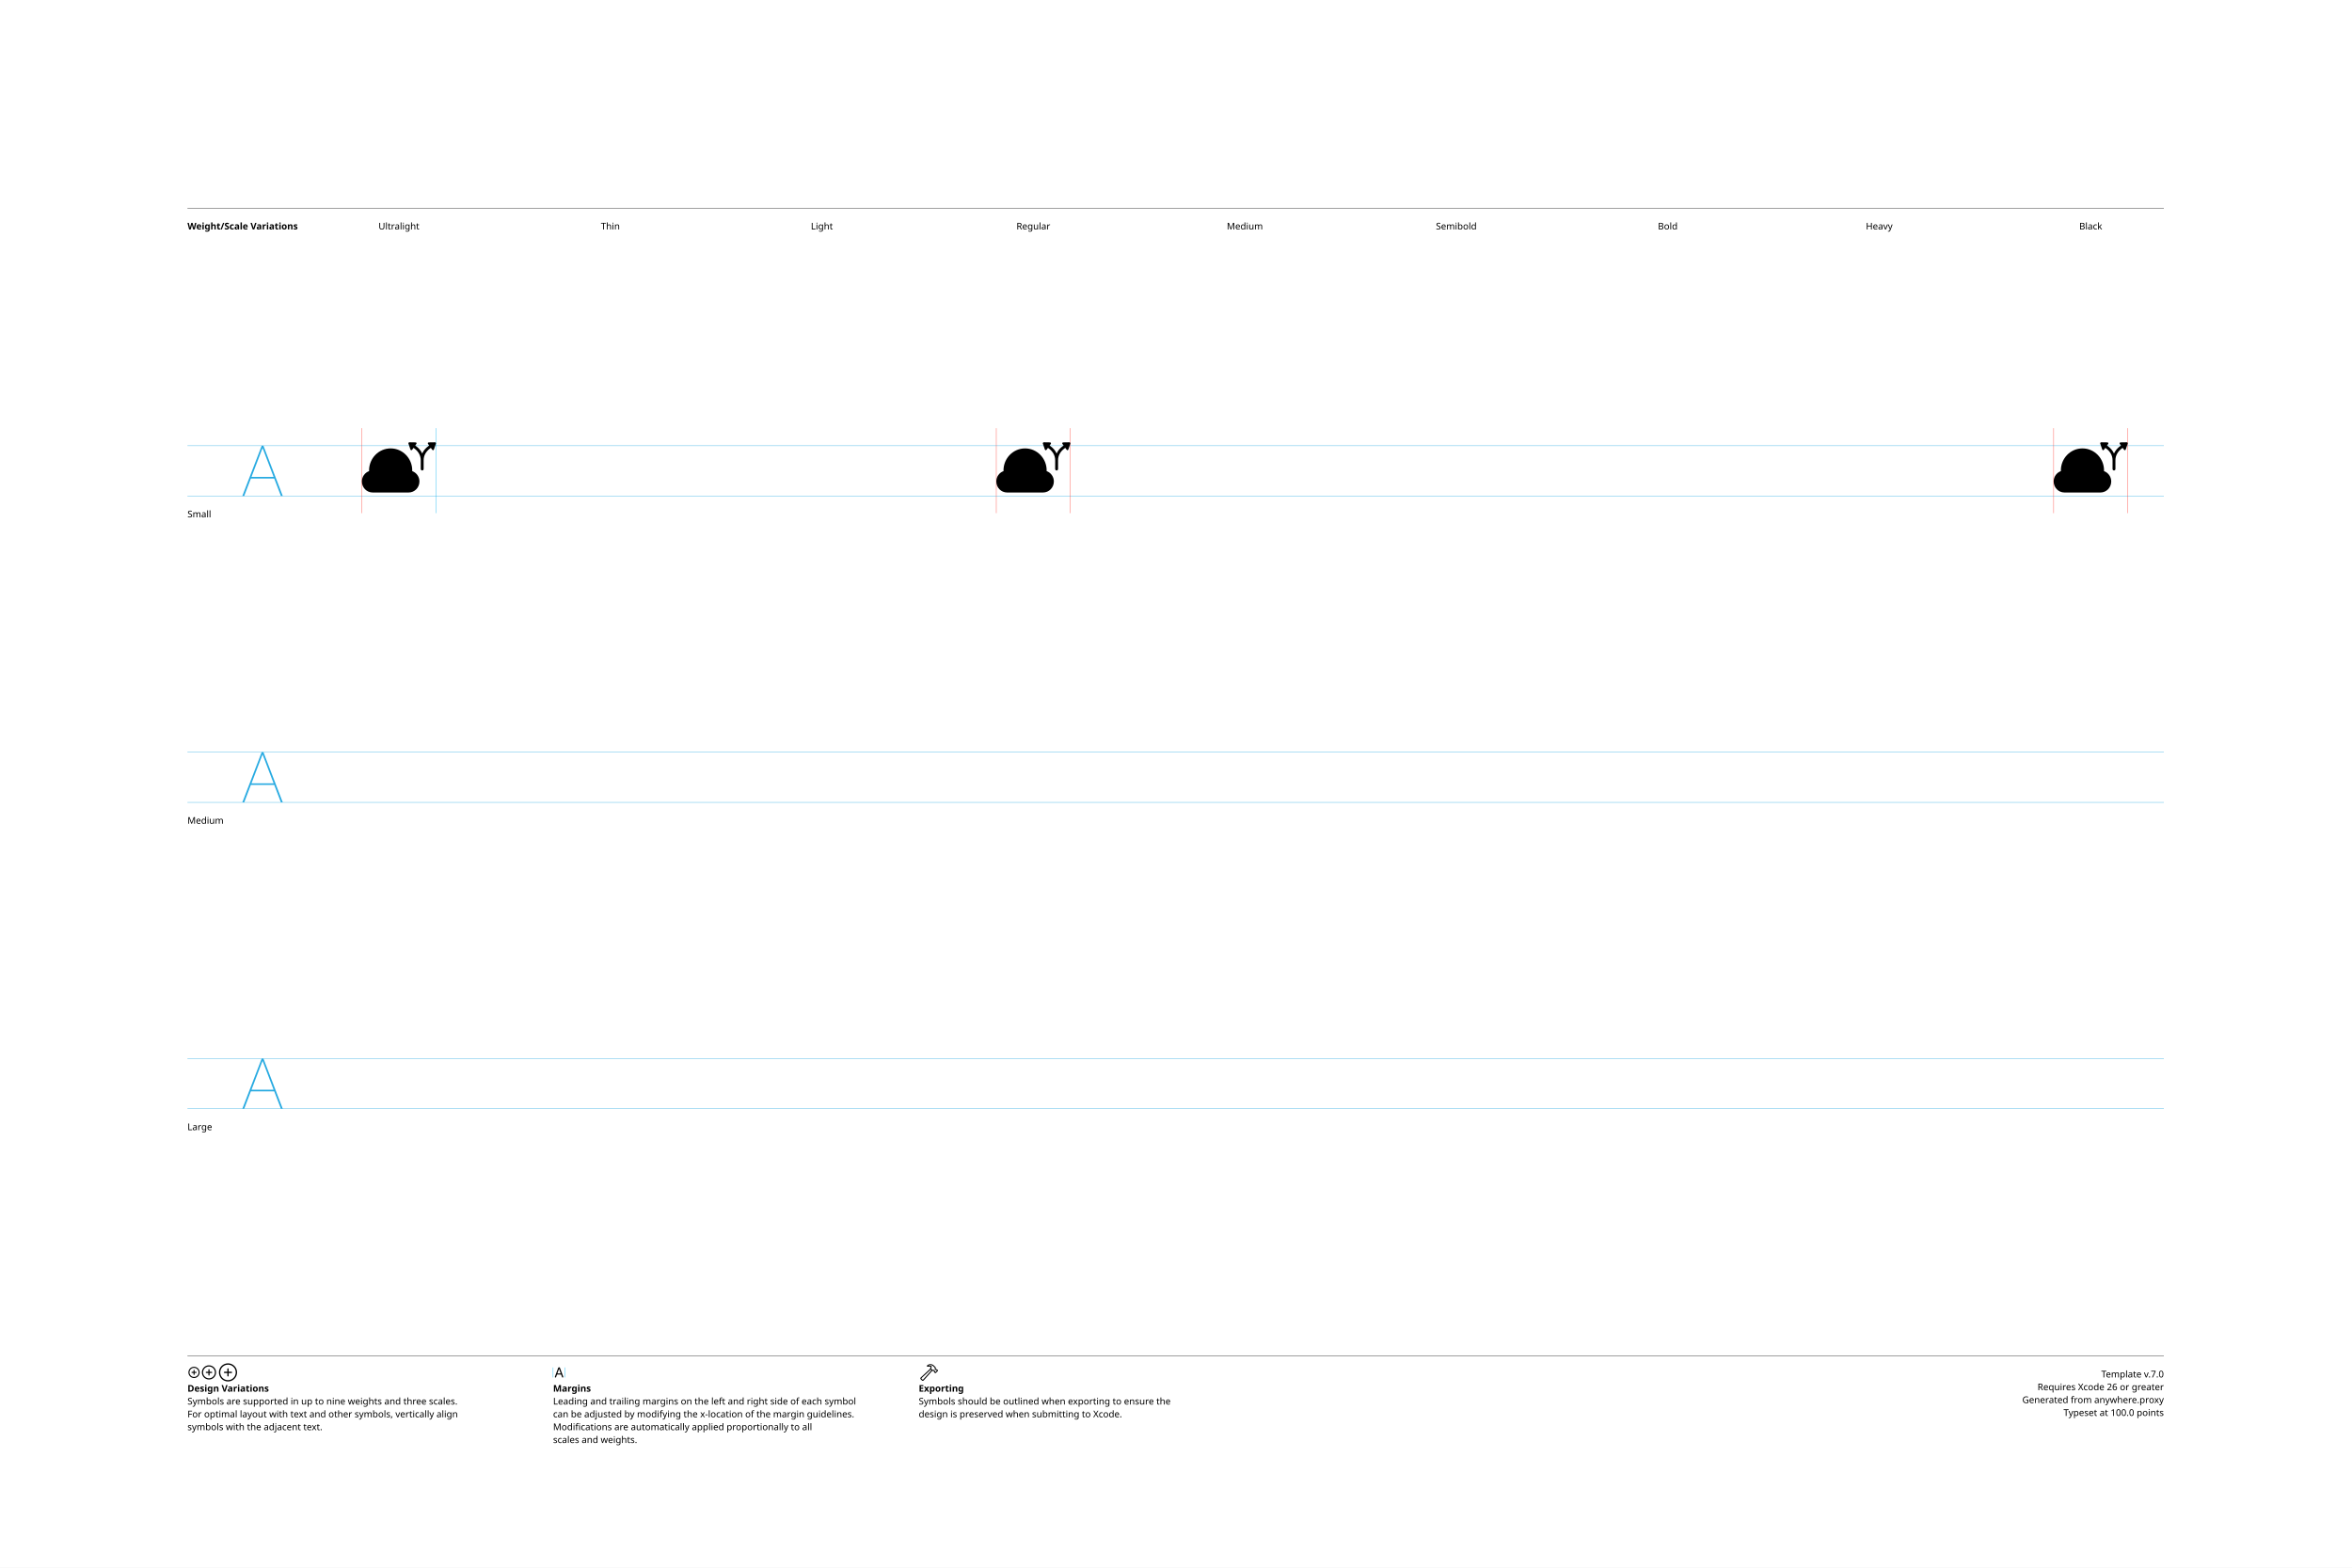
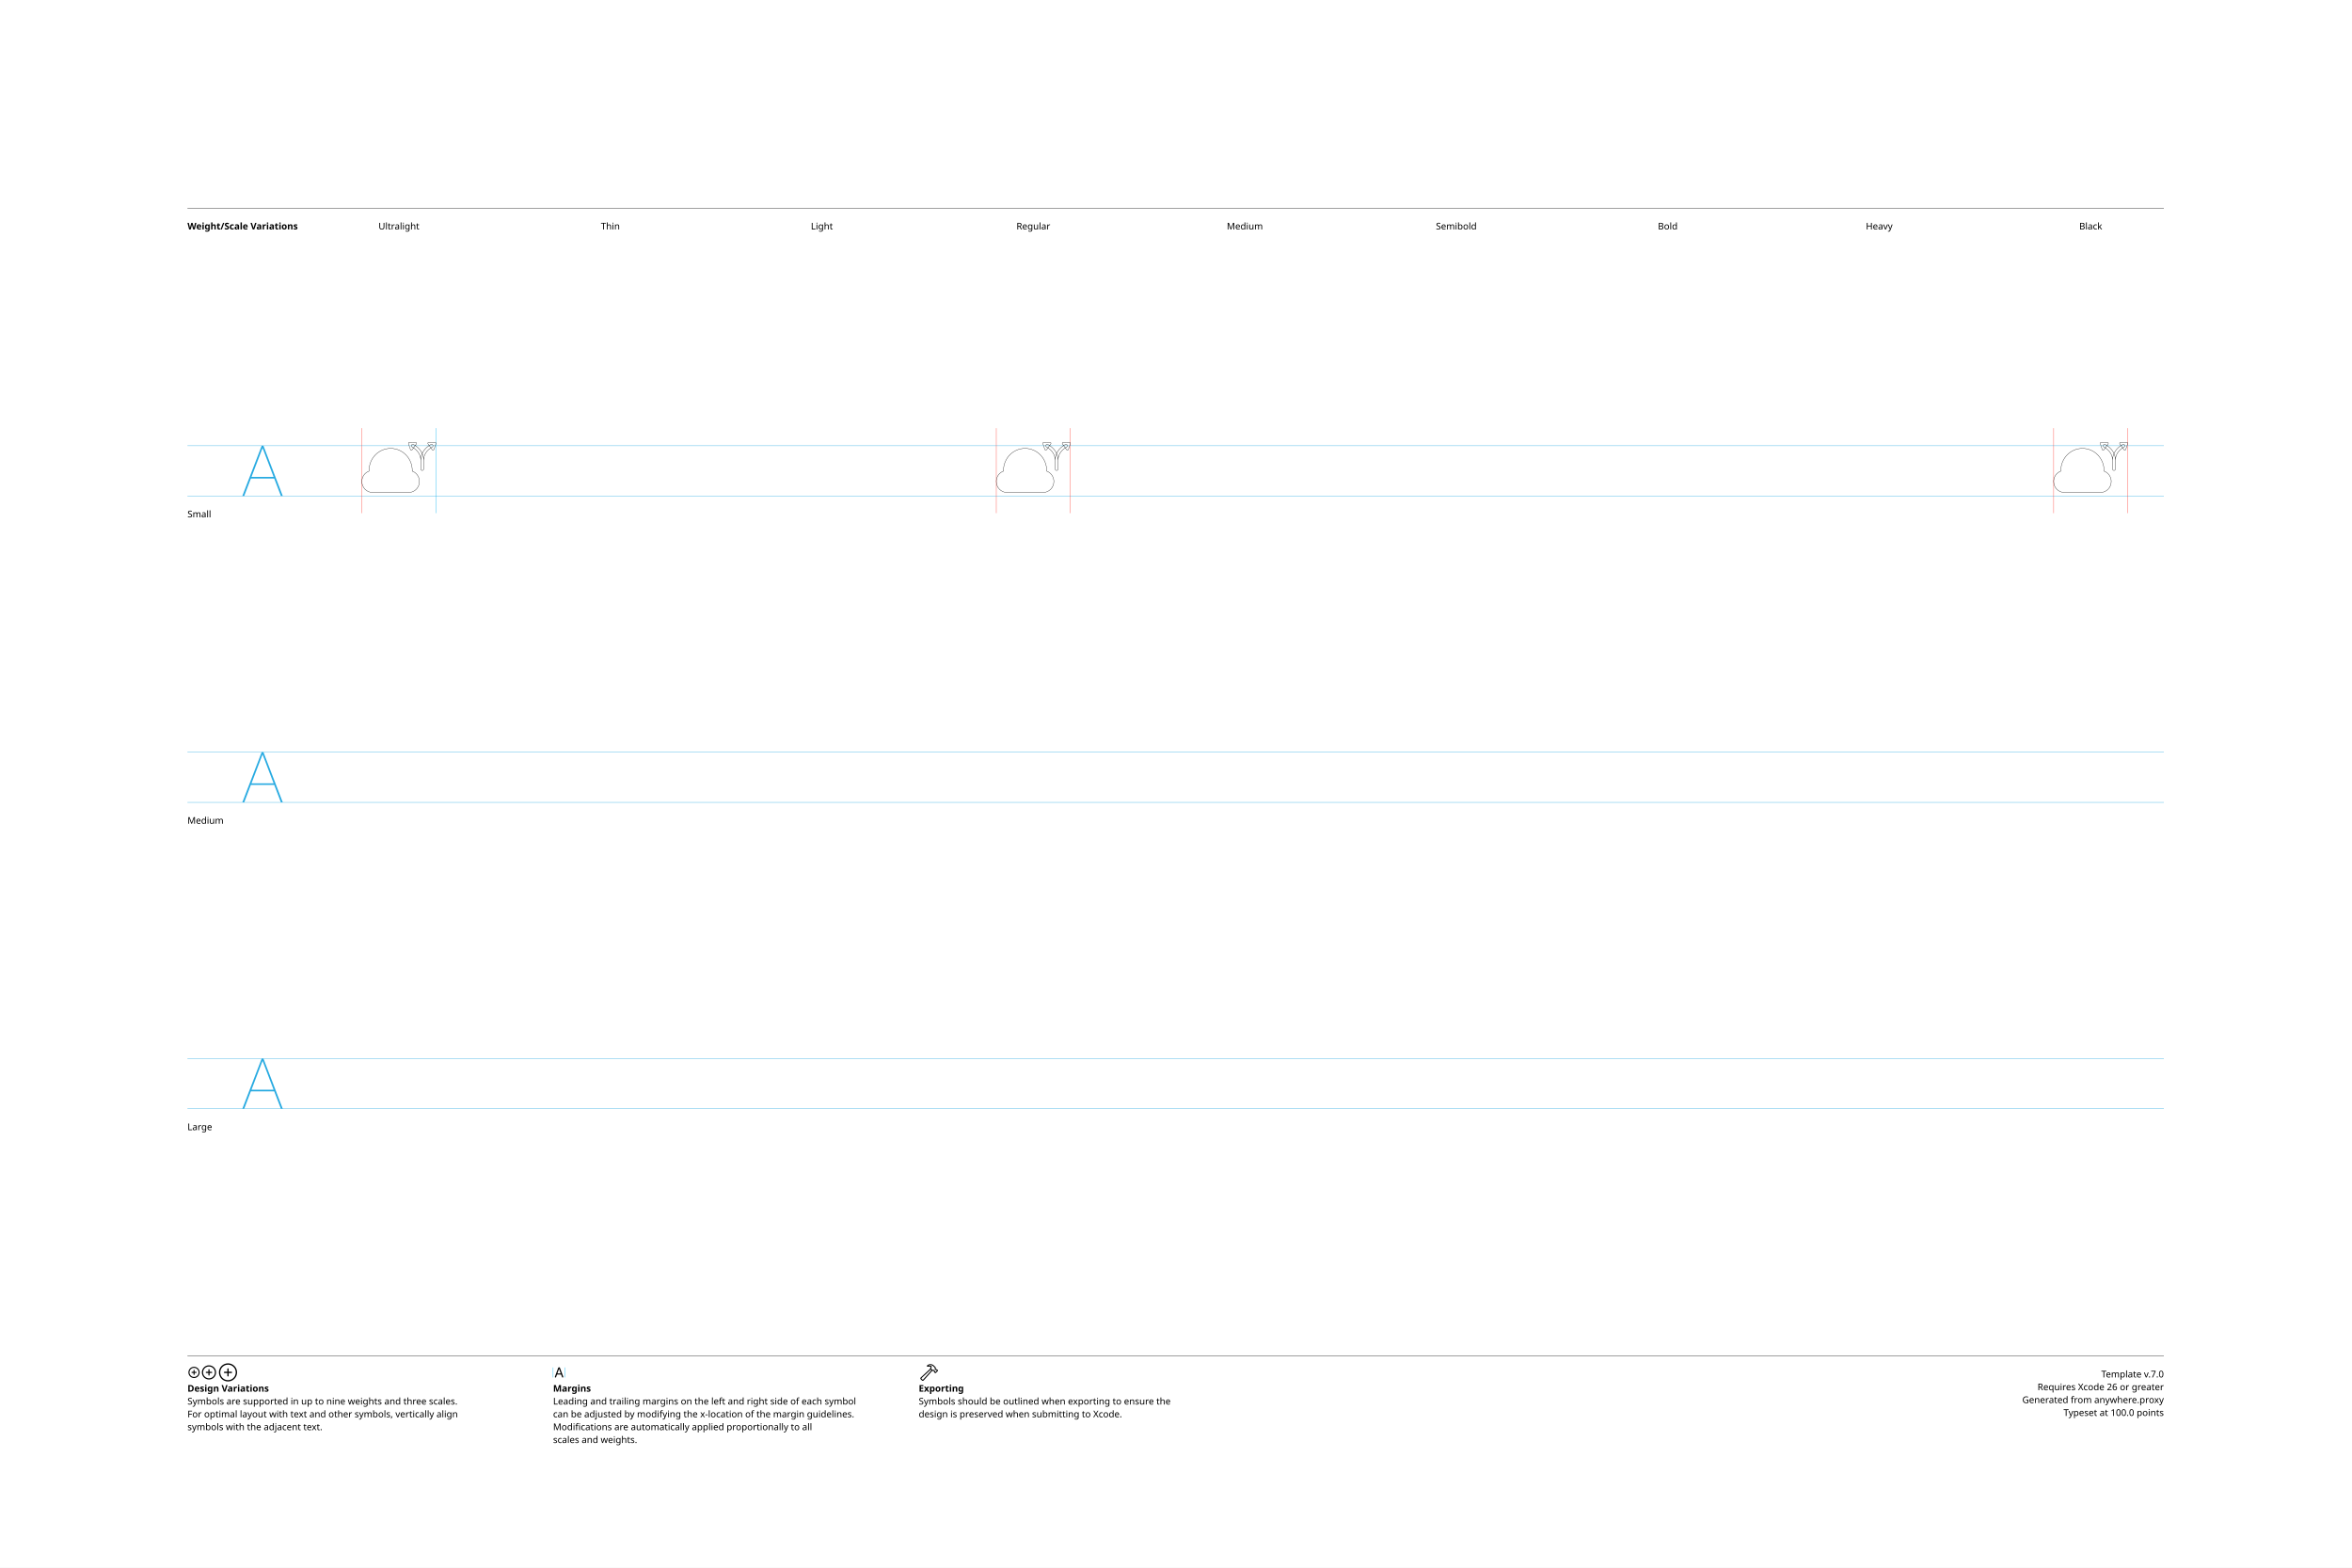
<svg xmlns="http://www.w3.org/2000/svg" version="1.1" viewBox="0 0 3300 2200">
-   <style>.SFSymbolsPreviewWireframe {fill:none;opacity:1.0;stroke:black;stroke-width:0.5}
+   <style>.monochrome-0 {-sfsymbols-layer-tags:anywhere.proxy}
+ .monochrome-1 {-sfsymbols-layer-tags:anywhere.proxy}
+ 
+ .multicolor-0:tintColor {-sfsymbols-layer-tags:anywhere.proxy}
+ .multicolor-1:tintColor {-sfsymbols-layer-tags:anywhere.proxy}
+ 
+ .hierarchical-0:secondary {-sfsymbols-layer-tags:anywhere.proxy}
+ .hierarchical-1:primary {-sfsymbols-layer-tags:anywhere.proxy}
+ 
+ .SFSymbolsPreviewWireframe {fill:none;opacity:1.0;stroke:black;stroke-width:0.5}
</style>
  <g id="Notes">
    <rect height="2200" id="artboard" style="fill:white;opacity:1" width="3300" x="0" y="0" />
    <line style="fill:none;stroke:black;opacity:1;stroke-width:0.5;" x1="263" x2="3036" y1="292" y2="292" />
    <text style="stroke:none;fill:black;font-family:sans-serif;font-size:13;font-weight:bold;" transform="matrix(1 0 0 1 263 322)">Weight/Scale Variations</text>
    <text style="stroke:none;fill:black;font-family:sans-serif;font-size:13;text-anchor:middle;" transform="matrix(1 0 0 1 559.711 322)">Ultralight</text>
    <text style="stroke:none;fill:black;font-family:sans-serif;font-size:13;text-anchor:middle;" transform="matrix(1 0 0 1 856.422 322)">Thin</text>
    <text style="stroke:none;fill:black;font-family:sans-serif;font-size:13;text-anchor:middle;" transform="matrix(1 0 0 1 1153.13 322)">Light</text>
    <text style="stroke:none;fill:black;font-family:sans-serif;font-size:13;text-anchor:middle;" transform="matrix(1 0 0 1 1449.84 322)">Regular</text>
    <text style="stroke:none;fill:black;font-family:sans-serif;font-size:13;text-anchor:middle;" transform="matrix(1 0 0 1 1746.56 322)">Medium</text>
    <text style="stroke:none;fill:black;font-family:sans-serif;font-size:13;text-anchor:middle;" transform="matrix(1 0 0 1 2043.27 322)">Semibold</text>
    <text style="stroke:none;fill:black;font-family:sans-serif;font-size:13;text-anchor:middle;" transform="matrix(1 0 0 1 2339.98 322)">Bold</text>
    <text style="stroke:none;fill:black;font-family:sans-serif;font-size:13;text-anchor:middle;" transform="matrix(1 0 0 1 2636.69 322)">Heavy</text>
    <text style="stroke:none;fill:black;font-family:sans-serif;font-size:13;text-anchor:middle;" transform="matrix(1 0 0 1 2933.4 322)">Black</text>
    <line style="fill:none;stroke:black;opacity:1;stroke-width:0.5;" x1="263" x2="3036" y1="1903" y2="1903" />
    <g transform="matrix(0.2 0 0 0.2 263 1933)">
      <path d="m46.24 4.15c21.777 0 39.453-17.627 39.453-39.404s-17.676-39.404-39.453-39.404c-21.729 0-39.404 17.627-39.404 39.404s17.676 39.404 39.404 39.404Zm0-7.422c-17.676 0-31.934-14.307-31.934-31.982s14.258-31.982 31.934-31.982 31.982 14.307 31.982 31.982-14.307 31.982-31.982 31.982Zm3.613-17.773v-28.467c0-2.246-1.465-3.76-3.711-3.76-2.148 0-3.613 1.514-3.613 3.76v28.467c0 2.197 1.465 3.711 3.613 3.711 2.246 0 3.711-1.514 3.711-3.711Zm-17.822-10.596h28.418c2.197 0 3.711-1.465 3.711-3.613 0-2.197-1.514-3.711-3.711-3.711h-28.418c-2.246 0-3.76 1.514-3.76 3.711 0 2.148 1.514 3.613 3.76 3.613Z" />
    </g>
    <g transform="matrix(0.2 0 0 0.2 281.506 1933)">
      <path d="m58.545 14.551c27.49 0 49.805-22.314 49.805-49.805s-22.314-49.805-49.805-49.805-49.805 22.314-49.805 49.805 22.314 49.805 49.805 49.805Zm0-8.301c-22.949 0-41.504-18.555-41.504-41.504s18.555-41.504 41.504-41.504 41.504 18.555 41.504 41.504-18.555 41.504-41.504 41.504Zm4.053-23.096v-36.914c0-2.49-1.709-4.199-4.15-4.199-2.393 0-4.053 1.709-4.053 4.199v36.914c0 2.441 1.66 4.15 4.053 4.15 2.441 0 4.15-1.66 4.15-4.15Zm-22.559-14.404h36.963c2.441 0 4.15-1.611 4.15-4.004 0-2.441-1.709-4.15-4.15-4.15h-36.963c-2.49 0-4.15 1.709-4.15 4.15 0 2.393 1.66 4.004 4.15 4.004Z" />
    </g>
    <g transform="matrix(0.2 0 0 0.2 304.924 1933)">
      <path d="m74.853 28.32c35.107 0 63.623-28.467 63.623-63.574s-28.516-63.623-63.623-63.623-63.574 28.516-63.574 63.623 28.467 63.574 63.574 63.574Zm0-9.082c-30.127 0-54.492-24.365-54.492-54.492s24.365-54.492 54.492-54.492 54.492 24.365 54.492 54.492-24.365 54.492-54.492 54.492Zm4.443-30.322v-48.486c0-2.734-1.855-4.639-4.541-4.639-2.588 0-4.443 1.904-4.443 4.639v48.486c0 2.686 1.855 4.59 4.443 4.59 2.686 0 4.541-1.855 4.541-4.59Zm-28.711-19.775h48.486c2.686 0 4.59-1.807 4.59-4.395 0-2.734-1.855-4.59-4.59-4.59h-48.486c-2.734 0-4.59 1.855-4.59 4.59 0 2.588 1.855 4.395 4.59 4.395Z" />
    </g>
    <text style="stroke:none;fill:black;font-family:sans-serif;font-size:13;font-weight:bold;" transform="matrix(1 0 0 1 263 1953)">Design Variations</text>
    <text style="stroke:none;fill:black;font-family:sans-serif;font-size:13;" transform="matrix(1 0 0 1 263 1971)">Symbols are supported in up to nine weights and three scales.</text>
    <text style="stroke:none;fill:black;font-family:sans-serif;font-size:13;" transform="matrix(1 0 0 1 263 1989)">For optimal layout with text and other symbols, vertically align</text>
    <text style="stroke:none;fill:black;font-family:sans-serif;font-size:13;" transform="matrix(1 0 0 1 263 2007)">symbols with the adjacent text.</text>
    <line style="fill:none;stroke:#00AEEF;stroke-width:0.5;opacity:1.0;" x1="776" x2="776" y1="1919" y2="1933" />
    <g transform="matrix(0.2 0 0 0.2 776 1933)">
      <path d="m16.553 0.781c2.588 0 3.857-0.977 4.785-3.711l20.557-57.52h0.244l20.605 57.52c0.928 2.734 2.197 3.711 4.736 3.711 2.588 0 4.248-1.562 4.248-4.004 0-0.83-0.146-1.611-0.537-2.637l-22.9-60.986c-1.123-2.979-3.125-4.492-6.25-4.492-3.027 0-5.078 1.465-6.152 4.443l-22.9 61.084c-0.391 1.025-0.537 1.807-0.537 2.637 0 2.441 1.562 3.955 4.102 3.955Zm10.205-20.947h30.664c2.002 0 3.662-1.66 3.662-3.662 0-2.051-1.66-3.662-3.662-3.662h-30.664c-2.002 0-3.662 1.611-3.662 3.662 0 2.002 1.66 3.662 3.662 3.662Z" />
    </g>
    <line style="fill:none;stroke:#00AEEF;stroke-width:0.5;opacity:1.0;" x1="792.836" x2="792.836" y1="1919" y2="1933" />
    <text style="stroke:none;fill:black;font-family:sans-serif;font-size:13;font-weight:bold;" transform="matrix(1 0 0 1 776 1953)">Margins</text>
    <text style="stroke:none;fill:black;font-family:sans-serif;font-size:13;" transform="matrix(1 0 0 1 776 1971)">Leading and trailing margins on the left and right side of each symbol</text>
    <text style="stroke:none;fill:black;font-family:sans-serif;font-size:13;" transform="matrix(1 0 0 1 776 1989)">can be adjusted by modifying the x-location of the margin guidelines.</text>
    <text style="stroke:none;fill:black;font-family:sans-serif;font-size:13;" transform="matrix(1 0 0 1 776 2007)">Modifications are automatically applied proportionally to all</text>
    <text style="stroke:none;fill:black;font-family:sans-serif;font-size:13;" transform="matrix(1 0 0 1 776 2025)">scales and weights.</text>
    <g transform="matrix(0.2 0 0 0.2 1289 1933)">
      <path d="m14.209 13.135 7.861 7.861c4.297 4.395 9.326 4.102 13.867-1.025l60.693-68.213-4.883-4.883-60.254 67.676c-1.807 1.953-3.467 2.441-5.811 0.098l-5.176-5.127c-2.295-2.295-1.807-3.955 0.195-5.811l67.481-62.158-4.883-4.834-68.066 62.598c-4.98 4.59-5.322 9.473-1.025 13.818Zm44.873-97.461c-2.051 2.002-2.246 4.883-1.074 6.787 1.123 1.807 3.467 3.027 6.592 2.246 5.859-1.66 12.598-2.393 18.896 0.928l-2.686 7.129c-1.611 4.004-0.732 6.885 1.709 9.424l10.254 10.303c2.344 2.393 4.541 2.441 7.08 1.953l4.443-0.732 2.588 2.539-0.195 2.246c-0.098 2.295 0.537 4.297 2.783 6.494l3.369 3.32c2.295 2.295 5.518 2.49 7.812 0.195l12.988-13.037c2.295-2.344 2.148-5.371-0.195-7.666l-3.418-3.418c-2.197-2.197-4.053-3.027-6.348-2.881l-2.344 0.244-2.441-2.441 1.025-4.688c0.635-2.734-0.244-4.98-2.881-7.617l-11.279-11.182c-12.94-12.842-35.596-11.035-46.68-0.146Zm7.08 2.051c8.789-6.396 25.977-5.664 33.691 1.953l12.305 12.207c1.025 1.025 1.221 1.807 0.928 3.32l-1.465 6.641 6.738 6.689 4.395-0.244c1.123-0.049 1.514 0.049 2.344 0.879l2.539 2.49-10.84 10.84-2.49-2.49c-0.83-0.879-0.977-1.221-0.928-2.393l0.293-4.346-6.689-6.738-6.836 1.172c-1.416 0.293-2.051 0.195-3.174-0.879l-8.936-8.887c-1.074-1.025-1.172-1.709-0.488-3.369l4.59-11.475c-6.104-6.348-17.041-7.52-25.586-4.59-0.684 0.244-0.928-0.391-0.391-0.781Z" />
    </g>
    <text style="stroke:none;fill:black;font-family:sans-serif;font-size:13;font-weight:bold;" transform="matrix(1 0 0 1 1289 1953)">Exporting</text>
    <text style="stroke:none;fill:black;font-family:sans-serif;font-size:13;" transform="matrix(1 0 0 1 1289 1971)">Symbols should be outlined when exporting to ensure the</text>
    <text style="stroke:none;fill:black;font-family:sans-serif;font-size:13;" transform="matrix(1 0 0 1 1289 1989)">design is preserved when submitting to Xcode.</text>
    <text id="template-version" style="stroke:none;fill:black;font-family:sans-serif;font-size:13;text-anchor:end;" transform="matrix(1 0 0 1 3036 1933)">Template v.7.0</text>
    <text style="stroke:none;fill:black;font-family:sans-serif;font-size:13;text-anchor:end;" transform="matrix(1 0 0 1 3036 1951)">Requires Xcode 26 or greater</text>
    <text id="descriptive-name" style="stroke:none;fill:black;font-family:sans-serif;font-size:13;text-anchor:end;" transform="matrix(1 0 0 1 3036 1969)">Generated from anywhere.proxy</text>
    <text style="stroke:none;fill:black;font-family:sans-serif;font-size:13;text-anchor:end;" transform="matrix(1 0 0 1 3036 1987)">Typeset at 100.0 points</text>
    <text style="stroke:none;fill:black;font-family:sans-serif;font-size:13;" transform="matrix(1 0 0 1 263 726)">Small</text>
    <text style="stroke:none;fill:black;font-family:sans-serif;font-size:13;" transform="matrix(1 0 0 1 263 1156)">Medium</text>
    <text style="stroke:none;fill:black;font-family:sans-serif;font-size:13;" transform="matrix(1 0 0 1 263 1586)">Large</text>
  </g>
  <g id="Guides">
    <g id="H-reference" style="fill:#27AAE1;stroke:none;" transform="matrix(1 0 0 1 339 696)">
      <path d="M0.994 0L3.638 0L29.328-67.132L30.03-67.132L30.03-70.459L28.123-70.459ZM11.688-24.48L46.981-24.48L46.231-26.729L12.438-26.729ZM55.12 0L57.764 0L30.638-70.459L29.433-70.459L29.433-67.132Z" />
    </g>
    <line id="Baseline-S" style="fill:none;stroke:#27AAE1;opacity:1;stroke-width:0.5;" x1="263" x2="3036" y1="696" y2="696" />
    <line id="Capline-S" style="fill:none;stroke:#27AAE1;opacity:1;stroke-width:0.5;" x1="263" x2="3036" y1="625.541" y2="625.541" />
    <g id="H-reference" style="fill:#27AAE1;stroke:none;" transform="matrix(1 0 0 1 339 1126)">
      <path d="M0.994 0L3.638 0L29.328-67.132L30.03-67.132L30.03-70.459L28.123-70.459ZM11.688-24.48L46.981-24.48L46.231-26.729L12.438-26.729ZM55.12 0L57.764 0L30.638-70.459L29.433-70.459L29.433-67.132Z" />
    </g>
    <line id="Baseline-M" style="fill:none;stroke:#27AAE1;opacity:1;stroke-width:0.5;" x1="263" x2="3036" y1="1126" y2="1126" />
    <line id="Capline-M" style="fill:none;stroke:#27AAE1;opacity:1;stroke-width:0.5;" x1="263" x2="3036" y1="1055.54" y2="1055.54" />
    <g id="H-reference" style="fill:#27AAE1;stroke:none;" transform="matrix(1 0 0 1 339 1556)">
      <path d="M0.994 0L3.638 0L29.328-67.132L30.03-67.132L30.03-70.459L28.123-70.459ZM11.688-24.48L46.981-24.48L46.231-26.729L12.438-26.729ZM55.12 0L57.764 0L30.638-70.459L29.433-70.459L29.433-67.132Z" />
    </g>
    <line id="Baseline-L" style="fill:none;stroke:#27AAE1;opacity:1;stroke-width:0.5;" x1="263" x2="3036" y1="1556" y2="1556" />
    <line id="Capline-L" style="fill:none;stroke:#27AAE1;opacity:1;stroke-width:0.5;" x1="263" x2="3036" y1="1485.54" y2="1485.54" />
    <line id="right-margin-Black-S" style="fill:none;stroke:#FF3B30;stroke-width:0.5;opacity:1.0;" x1="2985.39" x2="2985.39" y1="600.785" y2="720.121" />
    <line id="left-margin-Black-S" style="fill:none;stroke:#FF3B30;stroke-width:0.5;opacity:1.0;" x1="2881.42" x2="2881.42" y1="600.785" y2="720.121" />
    <line id="right-margin-Regular-S" style="fill:none;stroke:#FF3B30;stroke-width:0.5;opacity:1.0;" x1="1501.83" x2="1501.83" y1="600.785" y2="720.121" />
    <line id="left-margin-Regular-S" style="fill:none;stroke:#FF3B30;stroke-width:0.5;opacity:1.0;" x1="1397.86" x2="1397.86" y1="600.785" y2="720.121" />
    <line id="right-margin-Ultralight-S" style="fill:none;stroke:#00AEEF;stroke-width:0.5;opacity:1.0;" x1="611.696" x2="611.696" y1="600.785" y2="720.121" />
    <line id="left-margin-Ultralight-S" style="fill:none;stroke:#FF3B30;stroke-width:0.5;opacity:1.0;" x1="507.726" x2="507.726" y1="600.785" y2="720.121" />
  </g>
  <g id="Symbols">
    <g id="Black-S" transform="matrix(0.859263 0 0 0.859263 2881.42 620.682)">
-       <path d="M82.254 12.01L88.821 2.903C89.925 1.359 89.158 0.186 87.379 0.155L77.897 0.001C76.424 -0.03 75.657 1.019 76.148 2.44L79.186 11.454C79.769 13.183 81.088 13.553 82.254 12.01ZM96.154 43.623C96.154 44.95 97.198 46 98.517 46C99.806 46 100.849 44.95 100.849 43.623V29.298C100.849 18.709 94.835 9.478 84.341 3.582C82.899 2.779 81.61 3.551 81.088 4.631C80.628 5.681 80.781 7.009 82.04 7.719C91.183 12.843 96.154 20.561 96.154 29.298V43.623ZM114.749 12.01C115.884 13.553 117.234 13.183 117.786 11.454L120.855 2.44C121.346 1.019 120.548 -0.03 119.106 0.001L109.594 0.155C107.814 0.186 107.047 1.359 108.182 2.903L114.749 12.01ZM100.849 43.623V29.298C100.849 20.561 105.82 12.843 114.964 7.719C116.222 7.009 116.406 5.681 115.915 4.631C115.393 3.551 114.135 2.779 112.693 3.582C102.168 9.478 96.154 18.709 96.154 29.298V43.623C96.154 44.95 97.198 46 98.517 46C99.806 46 100.849 44.95 100.849 43.623Z" />
-       <path fill-rule="evenodd" clip-rule="evenodd" d="M82.159 47.066C82.169 46.703 82.25 46.357 82.25 45.994C82.25 26.11 66.473 10 47 10C27.527 10 11.75 26.11 11.75 45.994C11.75 46.357 11.831 46.703 11.841 47.066C4.963 49.521 0 56.135 0 63.991C0 73.927 7.889 81.988 17.625 81.988V82H76.375V81.988C86.106 81.988 94 73.933 94 63.991C94 56.129 89.031 49.521 82.159 47.066Z" />
+       <path class="monochrome-0 multicolor-0:tintColor hierarchical-0:secondary SFSymbolsPreviewWireframe" fill-rule="evenodd" clip-rule="evenodd" d="M82.159 47.066C82.169 46.703 82.25 46.357 82.25 45.994C82.25 26.11 66.473 10 47 10C27.527 10 11.75 26.11 11.75 45.994C11.75 46.357 11.831 46.703 11.841 47.066C4.963 49.521 0 56.135 0 63.991C0 73.927 7.889 81.988 17.625 81.988V82H76.375V81.988C86.106 81.988 94 73.933 94 63.991C94 56.129 89.031 49.521 82.159 47.066Z" />
+       <path class="monochrome-1 multicolor-1:tintColor hierarchical-1:primary SFSymbolsPreviewWireframe" d="M82.254 12.01L88.821 2.903C89.925 1.359 89.158 0.186 87.379 0.155L77.897 0.001C76.424 -0.03 75.657 1.019 76.148 2.44L79.186 11.454C79.769 13.183 81.088 13.553 82.254 12.01ZM96.154 43.623C96.154 44.95 97.198 46 98.517 46C99.806 46 100.849 44.95 100.849 43.623V29.298C100.849 18.709 94.835 9.478 84.341 3.582C82.899 2.779 81.61 3.551 81.088 4.631C80.628 5.681 80.781 7.009 82.04 7.719C91.183 12.843 96.154 20.561 96.154 29.298V43.623ZM114.749 12.01C115.884 13.553 117.234 13.183 117.786 11.454L120.855 2.44C121.346 1.019 120.548 -0.03 119.106 0.001L109.594 0.155C107.814 0.186 107.047 1.359 108.182 2.903L114.749 12.01ZM100.849 43.623V29.298C100.849 20.561 105.82 12.843 114.964 7.719C116.222 7.009 116.406 5.681 115.915 4.631C115.393 3.551 114.135 2.779 112.693 3.582C102.168 9.478 96.154 18.709 96.154 29.298V43.623C96.154 44.95 97.198 46 98.517 46C99.806 46 100.849 44.95 100.849 43.623Z" />
    </g>
    <g id="Regular-S" transform="matrix(0.859263 0 0 0.859263 1397.86 620.682)">
-       <path d="M82.254 12.01L88.821 2.903C89.925 1.359 89.158 0.186 87.379 0.155L77.897 0.001C76.424 -0.03 75.657 1.019 76.148 2.44L79.186 11.454C79.769 13.183 81.088 13.553 82.254 12.01ZM96.154 43.623C96.154 44.95 97.198 46 98.517 46C99.806 46 100.849 44.95 100.849 43.623V29.298C100.849 18.709 94.835 9.478 84.341 3.582C82.899 2.779 81.61 3.551 81.088 4.631C80.628 5.681 80.781 7.009 82.04 7.719C91.183 12.843 96.154 20.561 96.154 29.298V43.623ZM114.749 12.01C115.884 13.553 117.234 13.183 117.786 11.454L120.855 2.44C121.346 1.019 120.548 -0.03 119.106 0.001L109.594 0.155C107.814 0.186 107.047 1.359 108.182 2.903L114.749 12.01ZM100.849 43.623V29.298C100.849 20.561 105.82 12.843 114.964 7.719C116.222 7.009 116.406 5.681 115.915 4.631C115.393 3.551 114.135 2.779 112.693 3.582C102.168 9.478 96.154 18.709 96.154 29.298V43.623C96.154 44.95 97.198 46 98.517 46C99.806 46 100.849 44.95 100.849 43.623Z" />
-       <path fill-rule="evenodd" clip-rule="evenodd" d="M82.159 47.066C82.169 46.703 82.25 46.357 82.25 45.994C82.25 26.11 66.473 10 47 10C27.527 10 11.75 26.11 11.75 45.994C11.75 46.357 11.831 46.703 11.841 47.066C4.963 49.521 0 56.135 0 63.991C0 73.927 7.889 81.988 17.625 81.988V82H76.375V81.988C86.106 81.988 94 73.933 94 63.991C94 56.129 89.031 49.521 82.159 47.066Z" />
+       <path class="monochrome-0 multicolor-0:tintColor hierarchical-0:secondary SFSymbolsPreviewWireframe" fill-rule="evenodd" clip-rule="evenodd" d="M82.159 47.066C82.169 46.703 82.25 46.357 82.25 45.994C82.25 26.11 66.473 10 47 10C27.527 10 11.75 26.11 11.75 45.994C11.75 46.357 11.831 46.703 11.841 47.066C4.963 49.521 0 56.135 0 63.991C0 73.927 7.889 81.988 17.625 81.988V82H76.375V81.988C86.106 81.988 94 73.933 94 63.991C94 56.129 89.031 49.521 82.159 47.066Z" />
+       <path class="monochrome-1 multicolor-1:tintColor hierarchical-1:primary SFSymbolsPreviewWireframe" d="M82.254 12.01L88.821 2.903C89.925 1.359 89.158 0.186 87.379 0.155L77.897 0.001C76.424 -0.03 75.657 1.019 76.148 2.44L79.186 11.454C79.769 13.183 81.088 13.553 82.254 12.01ZM96.154 43.623C96.154 44.95 97.198 46 98.517 46C99.806 46 100.849 44.95 100.849 43.623V29.298C100.849 18.709 94.835 9.478 84.341 3.582C82.899 2.779 81.61 3.551 81.088 4.631C80.628 5.681 80.781 7.009 82.04 7.719C91.183 12.843 96.154 20.561 96.154 29.298V43.623ZM114.749 12.01C115.884 13.553 117.234 13.183 117.786 11.454L120.855 2.44C121.346 1.019 120.548 -0.03 119.106 0.001L109.594 0.155C107.814 0.186 107.047 1.359 108.182 2.903L114.749 12.01ZM100.849 43.623V29.298C100.849 20.561 105.82 12.843 114.964 7.719C116.222 7.009 116.406 5.681 115.915 4.631C115.393 3.551 114.135 2.779 112.693 3.582C102.168 9.478 96.154 18.709 96.154 29.298V43.623C96.154 44.95 97.198 46 98.517 46C99.806 46 100.849 44.95 100.849 43.623Z" />
    </g>
    <g id="Ultralight-S" transform="matrix(0.859263 0 0 0.859263 507.726 620.682)">
-       <path d="M82.254 12.01L88.821 2.903C89.925 1.359 89.158 0.186 87.379 0.155L77.897 0.001C76.424 -0.03 75.657 1.019 76.148 2.44L79.186 11.454C79.769 13.183 81.088 13.553 82.254 12.01ZM96.154 43.623C96.154 44.95 97.198 46 98.517 46C99.806 46 100.849 44.95 100.849 43.623V29.298C100.849 18.709 94.835 9.478 84.341 3.582C82.899 2.779 81.61 3.551 81.088 4.631C80.628 5.681 80.781 7.009 82.04 7.719C91.183 12.843 96.154 20.561 96.154 29.298V43.623ZM114.749 12.01C115.884 13.553 117.234 13.183 117.786 11.454L120.855 2.44C121.346 1.019 120.548 -0.03 119.106 0.001L109.594 0.155C107.814 0.186 107.047 1.359 108.182 2.903L114.749 12.01ZM100.849 43.623V29.298C100.849 20.561 105.82 12.843 114.964 7.719C116.222 7.009 116.406 5.681 115.915 4.631C115.393 3.551 114.135 2.779 112.693 3.582C102.168 9.478 96.154 18.709 96.154 29.298V43.623C96.154 44.95 97.198 46 98.517 46C99.806 46 100.849 44.95 100.849 43.623Z" />
-       <path fill-rule="evenodd" clip-rule="evenodd" d="M82.159 47.066C82.169 46.703 82.25 46.357 82.25 45.994C82.25 26.11 66.473 10 47 10C27.527 10 11.75 26.11 11.75 45.994C11.75 46.357 11.831 46.703 11.841 47.066C4.963 49.521 0 56.135 0 63.991C0 73.927 7.889 81.988 17.625 81.988V82H76.375V81.988C86.106 81.988 94 73.933 94 63.991C94 56.129 89.031 49.521 82.159 47.066Z" />
+       <path class="monochrome-0 multicolor-0:tintColor hierarchical-0:secondary SFSymbolsPreviewWireframe" fill-rule="evenodd" clip-rule="evenodd" d="M82.159 47.066C82.169 46.703 82.25 46.357 82.25 45.994C82.25 26.11 66.473 10 47 10C27.527 10 11.75 26.11 11.75 45.994C11.75 46.357 11.831 46.703 11.841 47.066C4.963 49.521 0 56.135 0 63.991C0 73.927 7.889 81.988 17.625 81.988V82H76.375V81.988C86.106 81.988 94 73.933 94 63.991C94 56.129 89.031 49.521 82.159 47.066Z" />
+       <path class="monochrome-1 multicolor-1:tintColor hierarchical-1:primary SFSymbolsPreviewWireframe" d="M82.254 12.01L88.821 2.903C89.925 1.359 89.158 0.186 87.379 0.155L77.897 0.001C76.424 -0.03 75.657 1.019 76.148 2.44L79.186 11.454C79.769 13.183 81.088 13.553 82.254 12.01ZM96.154 43.623C96.154 44.95 97.198 46 98.517 46C99.806 46 100.849 44.95 100.849 43.623V29.298C100.849 18.709 94.835 9.478 84.341 3.582C82.899 2.779 81.61 3.551 81.088 4.631C80.628 5.681 80.781 7.009 82.04 7.719C91.183 12.843 96.154 20.561 96.154 29.298V43.623ZM114.749 12.01C115.884 13.553 117.234 13.183 117.786 11.454L120.855 2.44C121.346 1.019 120.548 -0.03 119.106 0.001L109.594 0.155C107.814 0.186 107.047 1.359 108.182 2.903L114.749 12.01ZM100.849 43.623V29.298C100.849 20.561 105.82 12.843 114.964 7.719C116.222 7.009 116.406 5.681 115.915 4.631C115.393 3.551 114.135 2.779 112.693 3.582C102.168 9.478 96.154 18.709 96.154 29.298V43.623C96.154 44.95 97.198 46 98.517 46C99.806 46 100.849 44.95 100.849 43.623Z" />
    </g>
  </g>
</svg>
